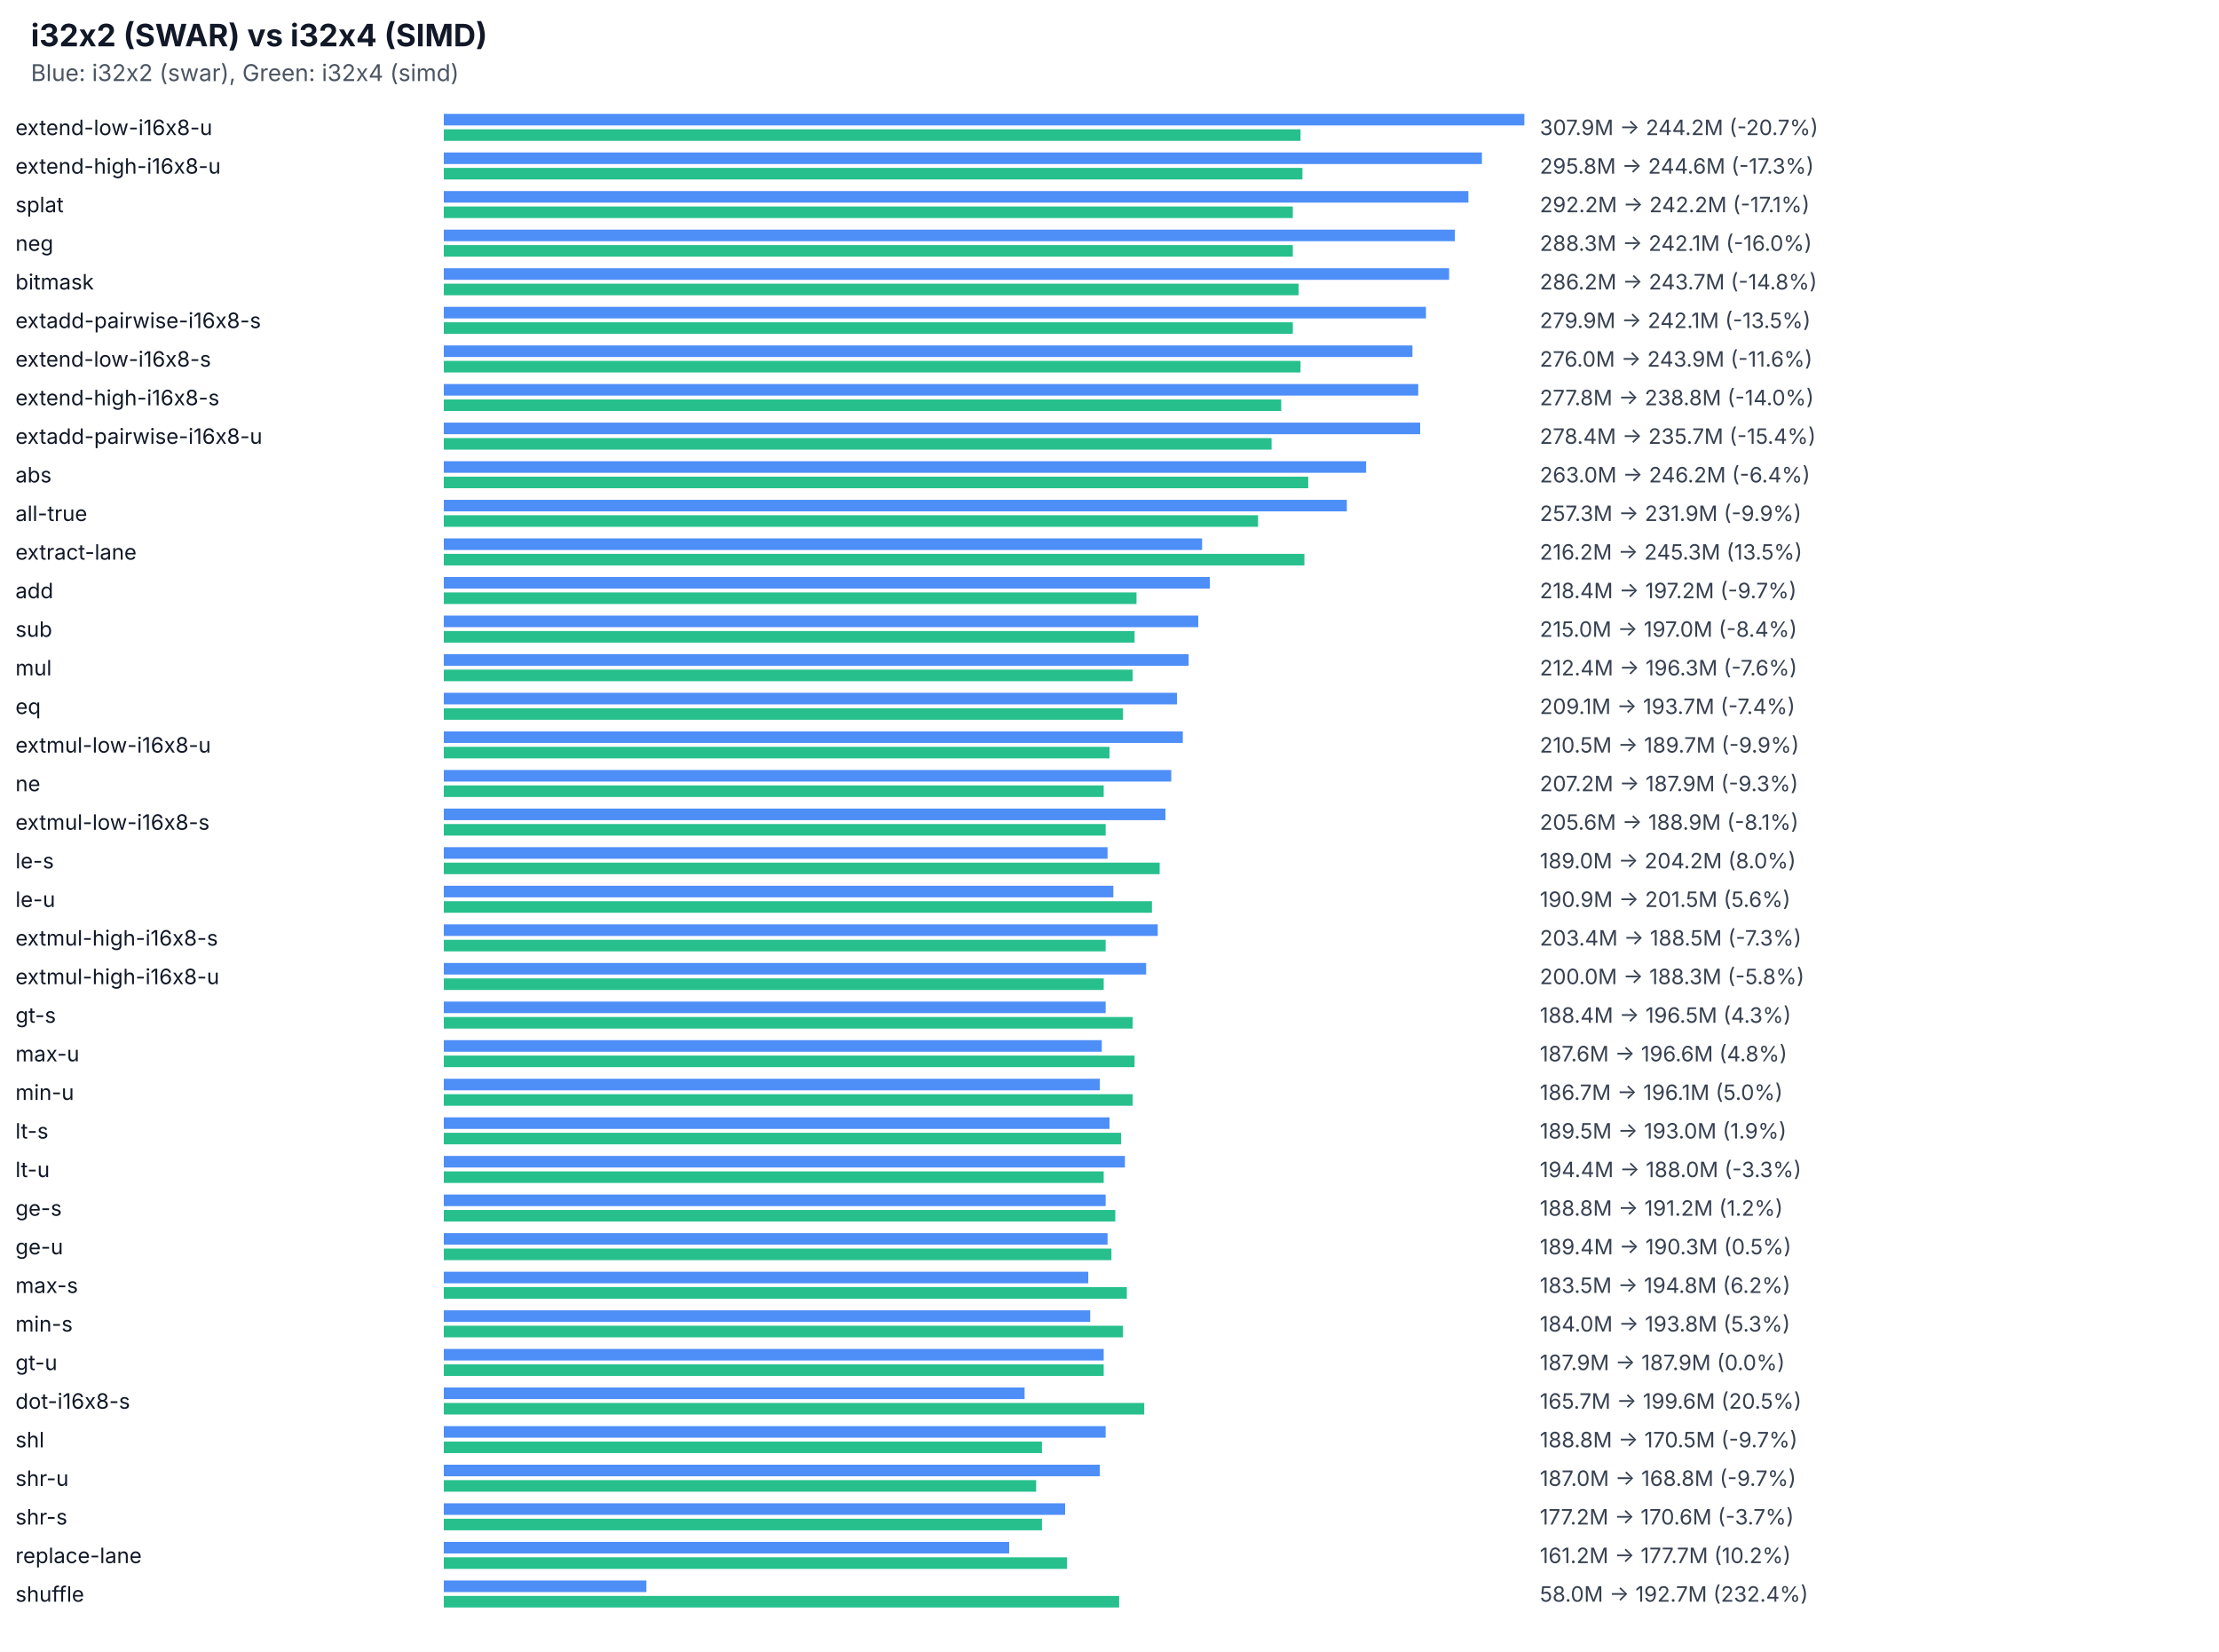
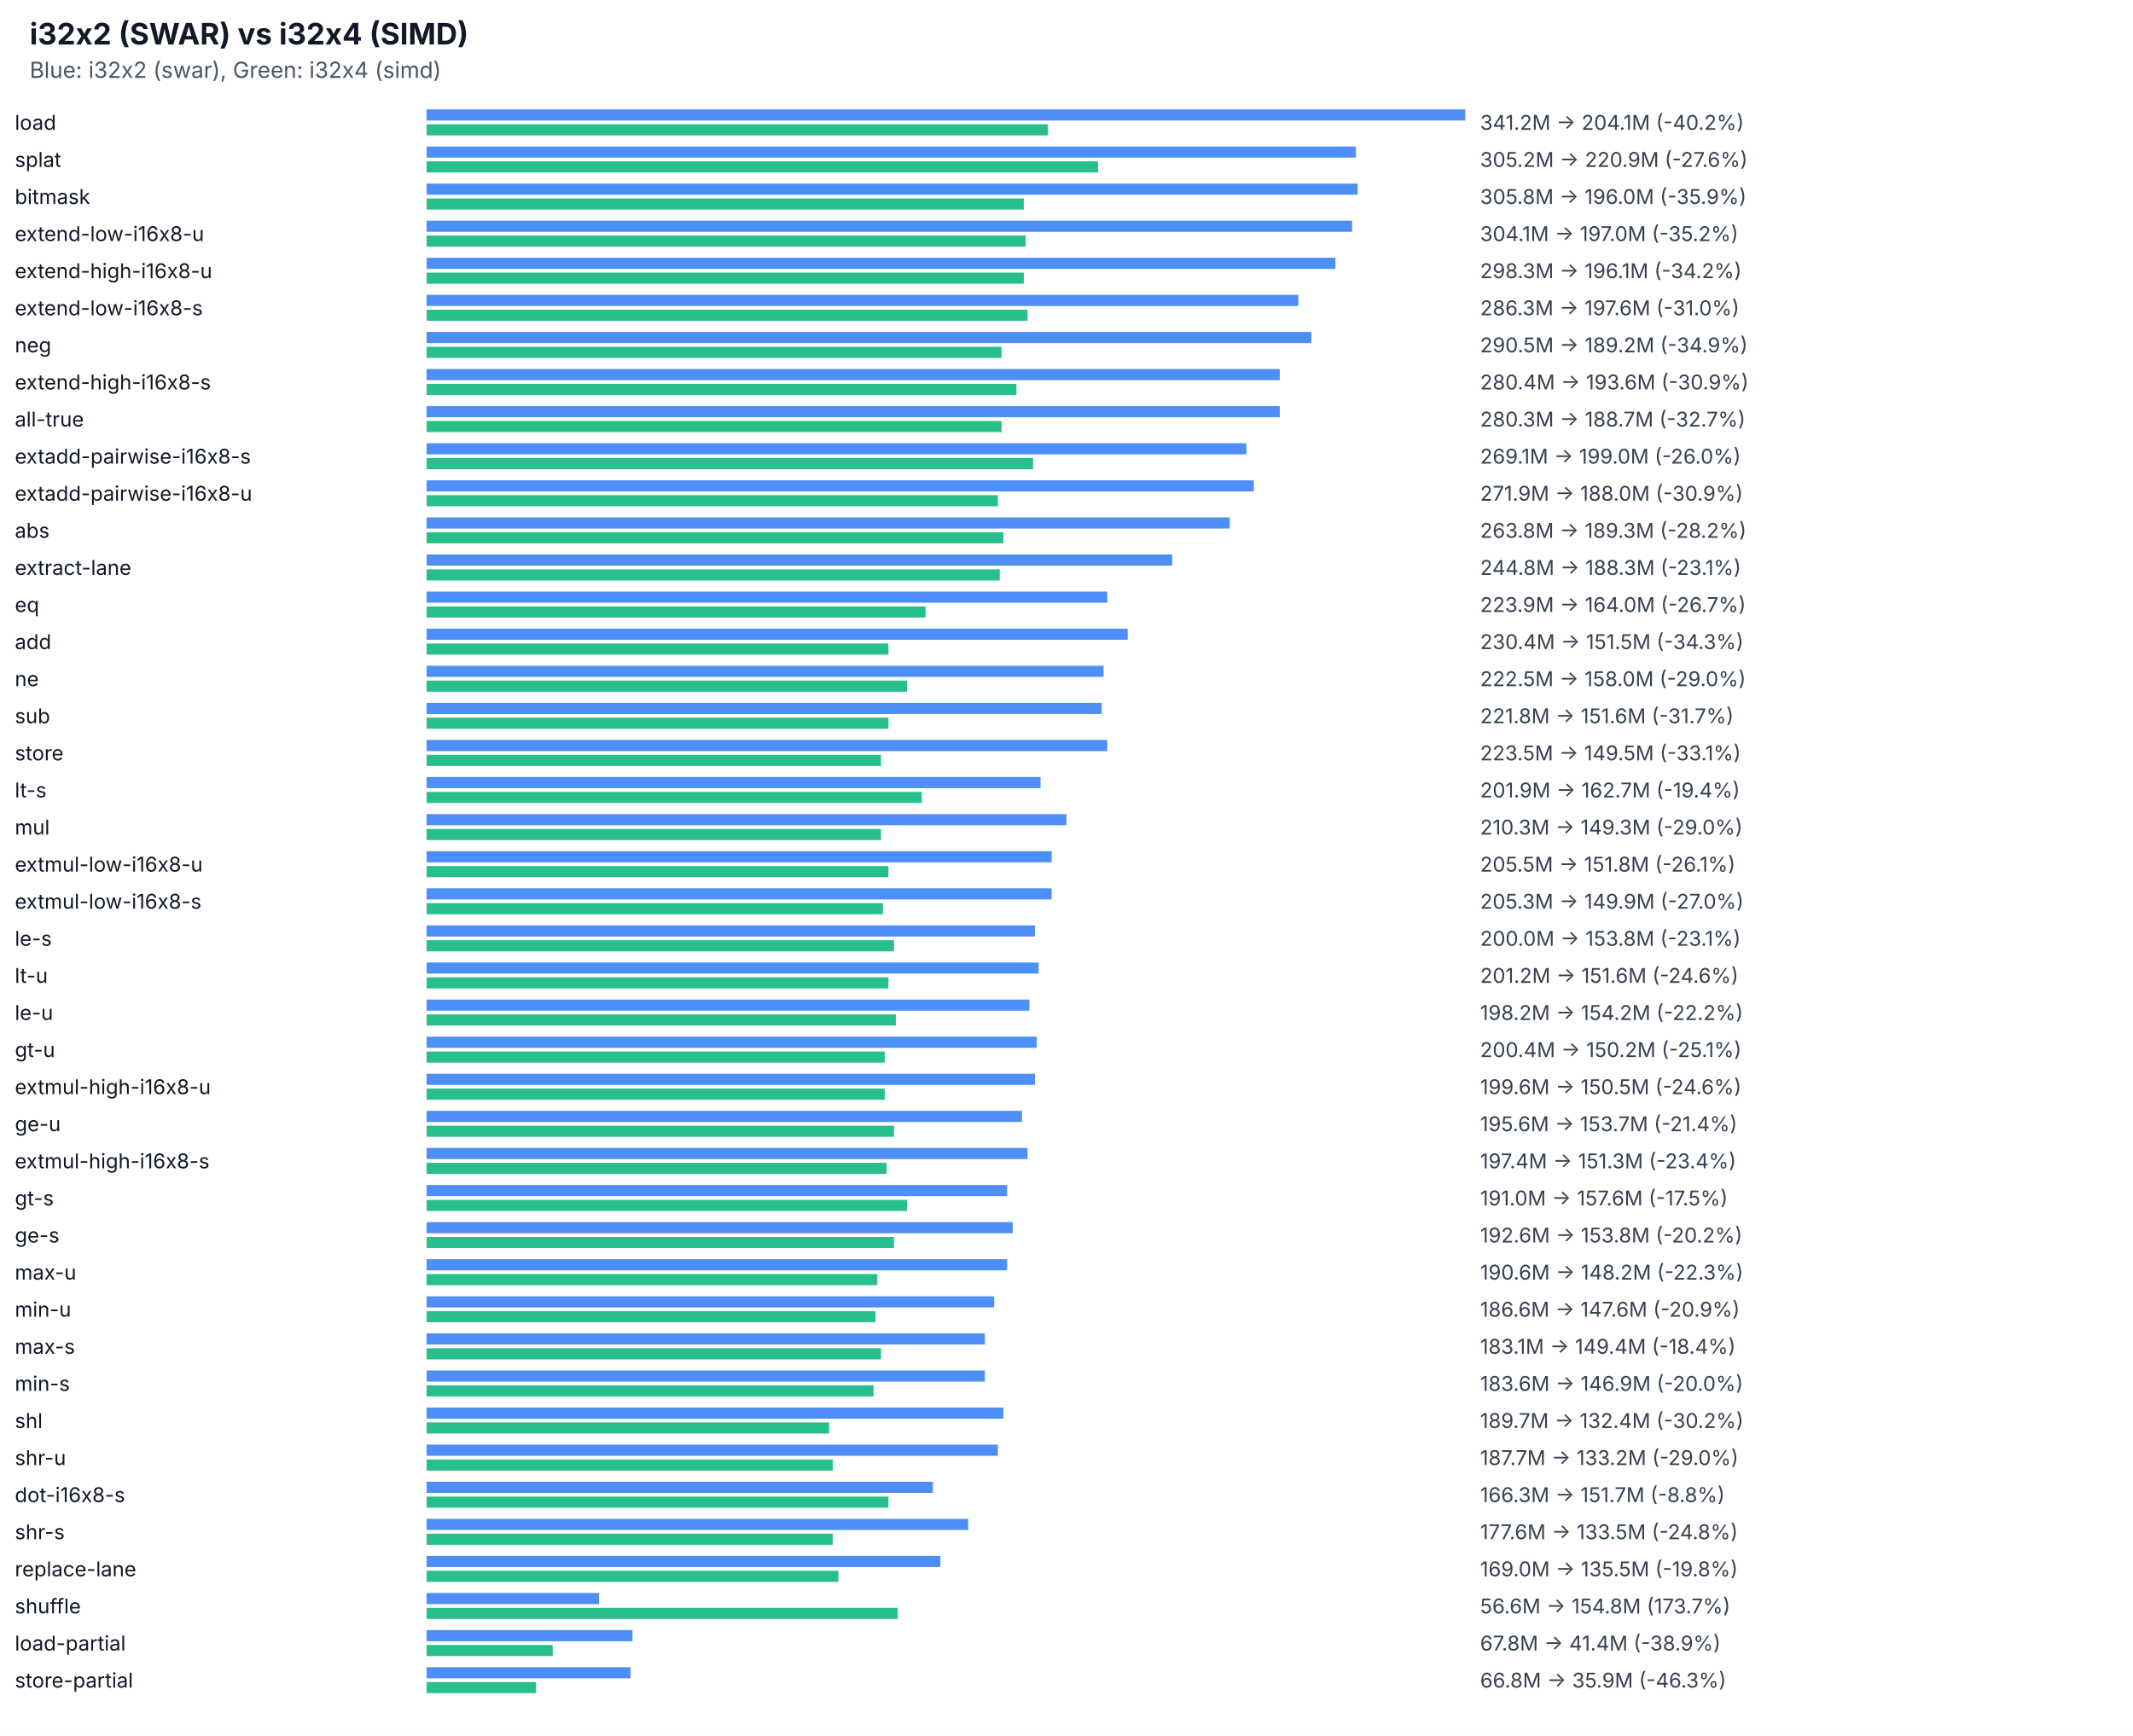
- <svg xmlns="http://www.w3.org/2000/svg" width="1150" height="856" viewBox="0 0 1150 856">
-   <rect x="0" y="0" width="1150" height="856" fill="#ffffff" />
+ <svg xmlns="http://www.w3.org/2000/svg" width="1150" height="936" viewBox="0 0 1150 936">
+   <rect x="0" y="0" width="1150" height="936" fill="#ffffff" />
  <text x="16" y="24" font-family="Inter, Arial, sans-serif" font-size="16" font-weight="700" fill="#111827">i32x2 (SWAR) vs i32x4 (SIMD)</text>
  <text x="16" y="42" font-family="Inter, Arial, sans-serif" font-size="12" fill="#4b5563">Blue: i32x2 (swar), Green: i32x4 (simd)</text>
-   <text x="8" y="70" font-family="Inter, Arial, sans-serif" font-size="11" fill="#111827">extend-low-i16x8-u</text>
+   <text x="8" y="70" font-family="Inter, Arial, sans-serif" font-size="11" fill="#111827">load</text>
  <rect x="230" y="59" width="560" height="6" fill="#3b82f6" opacity="0.9" />
-   <rect x="230" y="67" width="444" height="6" fill="#10b981" opacity="0.9" />
-   <text x="798" y="70" font-family="Inter, Arial, sans-serif" font-size="11" fill="#374151">307.9M -&gt; 244.2M (-20.7%)</text>
-   <text x="8" y="90" font-family="Inter, Arial, sans-serif" font-size="11" fill="#111827">extend-high-i16x8-u</text>
-   <rect x="230" y="79" width="538" height="6" fill="#3b82f6" opacity="0.9" />
-   <rect x="230" y="87" width="445" height="6" fill="#10b981" opacity="0.9" />
-   <text x="798" y="90" font-family="Inter, Arial, sans-serif" font-size="11" fill="#374151">295.8M -&gt; 244.6M (-17.3%)</text>
-   <text x="8" y="110" font-family="Inter, Arial, sans-serif" font-size="11" fill="#111827">splat</text>
-   <rect x="230" y="99" width="531" height="6" fill="#3b82f6" opacity="0.9" />
-   <rect x="230" y="107" width="440" height="6" fill="#10b981" opacity="0.9" />
-   <text x="798" y="110" font-family="Inter, Arial, sans-serif" font-size="11" fill="#374151">292.2M -&gt; 242.2M (-17.1%)</text>
-   <text x="8" y="130" font-family="Inter, Arial, sans-serif" font-size="11" fill="#111827">neg</text>
-   <rect x="230" y="119" width="524" height="6" fill="#3b82f6" opacity="0.9" />
-   <rect x="230" y="127" width="440" height="6" fill="#10b981" opacity="0.9" />
-   <text x="798" y="130" font-family="Inter, Arial, sans-serif" font-size="11" fill="#374151">288.3M -&gt; 242.1M (-16.0%)</text>
-   <text x="8" y="150" font-family="Inter, Arial, sans-serif" font-size="11" fill="#111827">bitmask</text>
-   <rect x="230" y="139" width="521" height="6" fill="#3b82f6" opacity="0.9" />
-   <rect x="230" y="147" width="443" height="6" fill="#10b981" opacity="0.9" />
-   <text x="798" y="150" font-family="Inter, Arial, sans-serif" font-size="11" fill="#374151">286.2M -&gt; 243.7M (-14.8%)</text>
-   <text x="8" y="170" font-family="Inter, Arial, sans-serif" font-size="11" fill="#111827">extadd-pairwise-i16x8-s</text>
-   <rect x="230" y="159" width="509" height="6" fill="#3b82f6" opacity="0.9" />
-   <rect x="230" y="167" width="440" height="6" fill="#10b981" opacity="0.9" />
-   <text x="798" y="170" font-family="Inter, Arial, sans-serif" font-size="11" fill="#374151">279.9M -&gt; 242.1M (-13.5%)</text>
-   <text x="8" y="190" font-family="Inter, Arial, sans-serif" font-size="11" fill="#111827">extend-low-i16x8-s</text>
-   <rect x="230" y="179" width="502" height="6" fill="#3b82f6" opacity="0.9" />
-   <rect x="230" y="187" width="444" height="6" fill="#10b981" opacity="0.9" />
-   <text x="798" y="190" font-family="Inter, Arial, sans-serif" font-size="11" fill="#374151">276.0M -&gt; 243.9M (-11.6%)</text>
+   <rect x="230" y="67" width="335" height="6" fill="#10b981" opacity="0.9" />
+   <text x="798" y="70" font-family="Inter, Arial, sans-serif" font-size="11" fill="#374151">341.2M -&gt; 204.1M (-40.2%)</text>
+   <text x="8" y="90" font-family="Inter, Arial, sans-serif" font-size="11" fill="#111827">splat</text>
+   <rect x="230" y="79" width="501" height="6" fill="#3b82f6" opacity="0.9" />
+   <rect x="230" y="87" width="362" height="6" fill="#10b981" opacity="0.9" />
+   <text x="798" y="90" font-family="Inter, Arial, sans-serif" font-size="11" fill="#374151">305.2M -&gt; 220.9M (-27.6%)</text>
+   <text x="8" y="110" font-family="Inter, Arial, sans-serif" font-size="11" fill="#111827">bitmask</text>
+   <rect x="230" y="99" width="502" height="6" fill="#3b82f6" opacity="0.9" />
+   <rect x="230" y="107" width="322" height="6" fill="#10b981" opacity="0.9" />
+   <text x="798" y="110" font-family="Inter, Arial, sans-serif" font-size="11" fill="#374151">305.8M -&gt; 196.0M (-35.9%)</text>
+   <text x="8" y="130" font-family="Inter, Arial, sans-serif" font-size="11" fill="#111827">extend-low-i16x8-u</text>
+   <rect x="230" y="119" width="499" height="6" fill="#3b82f6" opacity="0.9" />
+   <rect x="230" y="127" width="323" height="6" fill="#10b981" opacity="0.9" />
+   <text x="798" y="130" font-family="Inter, Arial, sans-serif" font-size="11" fill="#374151">304.1M -&gt; 197.0M (-35.2%)</text>
+   <text x="8" y="150" font-family="Inter, Arial, sans-serif" font-size="11" fill="#111827">extend-high-i16x8-u</text>
+   <rect x="230" y="139" width="490" height="6" fill="#3b82f6" opacity="0.9" />
+   <rect x="230" y="147" width="322" height="6" fill="#10b981" opacity="0.9" />
+   <text x="798" y="150" font-family="Inter, Arial, sans-serif" font-size="11" fill="#374151">298.3M -&gt; 196.1M (-34.2%)</text>
+   <text x="8" y="170" font-family="Inter, Arial, sans-serif" font-size="11" fill="#111827">extend-low-i16x8-s</text>
+   <rect x="230" y="159" width="470" height="6" fill="#3b82f6" opacity="0.9" />
+   <rect x="230" y="167" width="324" height="6" fill="#10b981" opacity="0.9" />
+   <text x="798" y="170" font-family="Inter, Arial, sans-serif" font-size="11" fill="#374151">286.3M -&gt; 197.6M (-31.0%)</text>
+   <text x="8" y="190" font-family="Inter, Arial, sans-serif" font-size="11" fill="#111827">neg</text>
+   <rect x="230" y="179" width="477" height="6" fill="#3b82f6" opacity="0.9" />
+   <rect x="230" y="187" width="310" height="6" fill="#10b981" opacity="0.9" />
+   <text x="798" y="190" font-family="Inter, Arial, sans-serif" font-size="11" fill="#374151">290.5M -&gt; 189.2M (-34.9%)</text>
  <text x="8" y="210" font-family="Inter, Arial, sans-serif" font-size="11" fill="#111827">extend-high-i16x8-s</text>
-   <rect x="230" y="199" width="505" height="6" fill="#3b82f6" opacity="0.9" />
-   <rect x="230" y="207" width="434" height="6" fill="#10b981" opacity="0.9" />
-   <text x="798" y="210" font-family="Inter, Arial, sans-serif" font-size="11" fill="#374151">277.8M -&gt; 238.8M (-14.0%)</text>
-   <text x="8" y="230" font-family="Inter, Arial, sans-serif" font-size="11" fill="#111827">extadd-pairwise-i16x8-u</text>
-   <rect x="230" y="219" width="506" height="6" fill="#3b82f6" opacity="0.9" />
-   <rect x="230" y="227" width="429" height="6" fill="#10b981" opacity="0.9" />
-   <text x="798" y="230" font-family="Inter, Arial, sans-serif" font-size="11" fill="#374151">278.4M -&gt; 235.7M (-15.4%)</text>
-   <text x="8" y="250" font-family="Inter, Arial, sans-serif" font-size="11" fill="#111827">abs</text>
-   <rect x="230" y="239" width="478" height="6" fill="#3b82f6" opacity="0.9" />
-   <rect x="230" y="247" width="448" height="6" fill="#10b981" opacity="0.9" />
-   <text x="798" y="250" font-family="Inter, Arial, sans-serif" font-size="11" fill="#374151">263.0M -&gt; 246.2M (-6.4%)</text>
-   <text x="8" y="270" font-family="Inter, Arial, sans-serif" font-size="11" fill="#111827">all-true</text>
-   <rect x="230" y="259" width="468" height="6" fill="#3b82f6" opacity="0.9" />
-   <rect x="230" y="267" width="422" height="6" fill="#10b981" opacity="0.9" />
-   <text x="798" y="270" font-family="Inter, Arial, sans-serif" font-size="11" fill="#374151">257.3M -&gt; 231.9M (-9.9%)</text>
-   <text x="8" y="290" font-family="Inter, Arial, sans-serif" font-size="11" fill="#111827">extract-lane</text>
-   <rect x="230" y="279" width="393" height="6" fill="#3b82f6" opacity="0.9" />
-   <rect x="230" y="287" width="446" height="6" fill="#10b981" opacity="0.9" />
-   <text x="798" y="290" font-family="Inter, Arial, sans-serif" font-size="11" fill="#374151">216.2M -&gt; 245.3M (13.5%)</text>
-   <text x="8" y="310" font-family="Inter, Arial, sans-serif" font-size="11" fill="#111827">add</text>
-   <rect x="230" y="299" width="397" height="6" fill="#3b82f6" opacity="0.9" />
-   <rect x="230" y="307" width="359" height="6" fill="#10b981" opacity="0.9" />
-   <text x="798" y="310" font-family="Inter, Arial, sans-serif" font-size="11" fill="#374151">218.4M -&gt; 197.2M (-9.7%)</text>
-   <text x="8" y="330" font-family="Inter, Arial, sans-serif" font-size="11" fill="#111827">sub</text>
-   <rect x="230" y="319" width="391" height="6" fill="#3b82f6" opacity="0.9" />
-   <rect x="230" y="327" width="358" height="6" fill="#10b981" opacity="0.9" />
-   <text x="798" y="330" font-family="Inter, Arial, sans-serif" font-size="11" fill="#374151">215.0M -&gt; 197.0M (-8.4%)</text>
-   <text x="8" y="350" font-family="Inter, Arial, sans-serif" font-size="11" fill="#111827">mul</text>
-   <rect x="230" y="339" width="386" height="6" fill="#3b82f6" opacity="0.9" />
-   <rect x="230" y="347" width="357" height="6" fill="#10b981" opacity="0.9" />
-   <text x="798" y="350" font-family="Inter, Arial, sans-serif" font-size="11" fill="#374151">212.4M -&gt; 196.3M (-7.6%)</text>
-   <text x="8" y="370" font-family="Inter, Arial, sans-serif" font-size="11" fill="#111827">eq</text>
-   <rect x="230" y="359" width="380" height="6" fill="#3b82f6" opacity="0.9" />
-   <rect x="230" y="367" width="352" height="6" fill="#10b981" opacity="0.9" />
-   <text x="798" y="370" font-family="Inter, Arial, sans-serif" font-size="11" fill="#374151">209.1M -&gt; 193.7M (-7.4%)</text>
-   <text x="8" y="390" font-family="Inter, Arial, sans-serif" font-size="11" fill="#111827">extmul-low-i16x8-u</text>
-   <rect x="230" y="379" width="383" height="6" fill="#3b82f6" opacity="0.9" />
-   <rect x="230" y="387" width="345" height="6" fill="#10b981" opacity="0.9" />
-   <text x="798" y="390" font-family="Inter, Arial, sans-serif" font-size="11" fill="#374151">210.5M -&gt; 189.7M (-9.9%)</text>
-   <text x="8" y="410" font-family="Inter, Arial, sans-serif" font-size="11" fill="#111827">ne</text>
-   <rect x="230" y="399" width="377" height="6" fill="#3b82f6" opacity="0.9" />
-   <rect x="230" y="407" width="342" height="6" fill="#10b981" opacity="0.9" />
-   <text x="798" y="410" font-family="Inter, Arial, sans-serif" font-size="11" fill="#374151">207.2M -&gt; 187.9M (-9.3%)</text>
-   <text x="8" y="430" font-family="Inter, Arial, sans-serif" font-size="11" fill="#111827">extmul-low-i16x8-s</text>
-   <rect x="230" y="419" width="374" height="6" fill="#3b82f6" opacity="0.9" />
-   <rect x="230" y="427" width="343" height="6" fill="#10b981" opacity="0.9" />
-   <text x="798" y="430" font-family="Inter, Arial, sans-serif" font-size="11" fill="#374151">205.6M -&gt; 188.9M (-8.1%)</text>
-   <text x="8" y="450" font-family="Inter, Arial, sans-serif" font-size="11" fill="#111827">le-s</text>
-   <rect x="230" y="439" width="344" height="6" fill="#3b82f6" opacity="0.9" />
-   <rect x="230" y="447" width="371" height="6" fill="#10b981" opacity="0.9" />
-   <text x="798" y="450" font-family="Inter, Arial, sans-serif" font-size="11" fill="#374151">189.0M -&gt; 204.2M (8.0%)</text>
-   <text x="8" y="470" font-family="Inter, Arial, sans-serif" font-size="11" fill="#111827">le-u</text>
-   <rect x="230" y="459" width="347" height="6" fill="#3b82f6" opacity="0.9" />
-   <rect x="230" y="467" width="367" height="6" fill="#10b981" opacity="0.9" />
-   <text x="798" y="470" font-family="Inter, Arial, sans-serif" font-size="11" fill="#374151">190.9M -&gt; 201.5M (5.6%)</text>
-   <text x="8" y="490" font-family="Inter, Arial, sans-serif" font-size="11" fill="#111827">extmul-high-i16x8-s</text>
-   <rect x="230" y="479" width="370" height="6" fill="#3b82f6" opacity="0.9" />
-   <rect x="230" y="487" width="343" height="6" fill="#10b981" opacity="0.9" />
-   <text x="798" y="490" font-family="Inter, Arial, sans-serif" font-size="11" fill="#374151">203.4M -&gt; 188.5M (-7.3%)</text>
-   <text x="8" y="510" font-family="Inter, Arial, sans-serif" font-size="11" fill="#111827">extmul-high-i16x8-u</text>
-   <rect x="230" y="499" width="364" height="6" fill="#3b82f6" opacity="0.9" />
-   <rect x="230" y="507" width="342" height="6" fill="#10b981" opacity="0.9" />
-   <text x="798" y="510" font-family="Inter, Arial, sans-serif" font-size="11" fill="#374151">200.0M -&gt; 188.3M (-5.8%)</text>
-   <text x="8" y="530" font-family="Inter, Arial, sans-serif" font-size="11" fill="#111827">gt-s</text>
-   <rect x="230" y="519" width="343" height="6" fill="#3b82f6" opacity="0.9" />
-   <rect x="230" y="527" width="357" height="6" fill="#10b981" opacity="0.9" />
-   <text x="798" y="530" font-family="Inter, Arial, sans-serif" font-size="11" fill="#374151">188.4M -&gt; 196.5M (4.3%)</text>
-   <text x="8" y="550" font-family="Inter, Arial, sans-serif" font-size="11" fill="#111827">max-u</text>
-   <rect x="230" y="539" width="341" height="6" fill="#3b82f6" opacity="0.9" />
-   <rect x="230" y="547" width="358" height="6" fill="#10b981" opacity="0.9" />
-   <text x="798" y="550" font-family="Inter, Arial, sans-serif" font-size="11" fill="#374151">187.6M -&gt; 196.6M (4.8%)</text>
-   <text x="8" y="570" font-family="Inter, Arial, sans-serif" font-size="11" fill="#111827">min-u</text>
-   <rect x="230" y="559" width="340" height="6" fill="#3b82f6" opacity="0.9" />
-   <rect x="230" y="567" width="357" height="6" fill="#10b981" opacity="0.9" />
-   <text x="798" y="570" font-family="Inter, Arial, sans-serif" font-size="11" fill="#374151">186.7M -&gt; 196.1M (5.0%)</text>
-   <text x="8" y="590" font-family="Inter, Arial, sans-serif" font-size="11" fill="#111827">lt-s</text>
-   <rect x="230" y="579" width="345" height="6" fill="#3b82f6" opacity="0.9" />
-   <rect x="230" y="587" width="351" height="6" fill="#10b981" opacity="0.9" />
-   <text x="798" y="590" font-family="Inter, Arial, sans-serif" font-size="11" fill="#374151">189.5M -&gt; 193.0M (1.9%)</text>
-   <text x="8" y="610" font-family="Inter, Arial, sans-serif" font-size="11" fill="#111827">lt-u</text>
-   <rect x="230" y="599" width="353" height="6" fill="#3b82f6" opacity="0.9" />
-   <rect x="230" y="607" width="342" height="6" fill="#10b981" opacity="0.9" />
-   <text x="798" y="610" font-family="Inter, Arial, sans-serif" font-size="11" fill="#374151">194.4M -&gt; 188.0M (-3.3%)</text>
-   <text x="8" y="630" font-family="Inter, Arial, sans-serif" font-size="11" fill="#111827">ge-s</text>
-   <rect x="230" y="619" width="343" height="6" fill="#3b82f6" opacity="0.9" />
-   <rect x="230" y="627" width="348" height="6" fill="#10b981" opacity="0.9" />
-   <text x="798" y="630" font-family="Inter, Arial, sans-serif" font-size="11" fill="#374151">188.8M -&gt; 191.2M (1.2%)</text>
-   <text x="8" y="650" font-family="Inter, Arial, sans-serif" font-size="11" fill="#111827">ge-u</text>
-   <rect x="230" y="639" width="344" height="6" fill="#3b82f6" opacity="0.9" />
-   <rect x="230" y="647" width="346" height="6" fill="#10b981" opacity="0.9" />
-   <text x="798" y="650" font-family="Inter, Arial, sans-serif" font-size="11" fill="#374151">189.4M -&gt; 190.3M (0.5%)</text>
-   <text x="8" y="670" font-family="Inter, Arial, sans-serif" font-size="11" fill="#111827">max-s</text>
-   <rect x="230" y="659" width="334" height="6" fill="#3b82f6" opacity="0.9" />
-   <rect x="230" y="667" width="354" height="6" fill="#10b981" opacity="0.9" />
-   <text x="798" y="670" font-family="Inter, Arial, sans-serif" font-size="11" fill="#374151">183.5M -&gt; 194.8M (6.2%)</text>
-   <text x="8" y="690" font-family="Inter, Arial, sans-serif" font-size="11" fill="#111827">min-s</text>
-   <rect x="230" y="679" width="335" height="6" fill="#3b82f6" opacity="0.9" />
-   <rect x="230" y="687" width="352" height="6" fill="#10b981" opacity="0.9" />
-   <text x="798" y="690" font-family="Inter, Arial, sans-serif" font-size="11" fill="#374151">184.0M -&gt; 193.8M (5.3%)</text>
-   <text x="8" y="710" font-family="Inter, Arial, sans-serif" font-size="11" fill="#111827">gt-u</text>
-   <rect x="230" y="699" width="342" height="6" fill="#3b82f6" opacity="0.9" />
-   <rect x="230" y="707" width="342" height="6" fill="#10b981" opacity="0.9" />
-   <text x="798" y="710" font-family="Inter, Arial, sans-serif" font-size="11" fill="#374151">187.9M -&gt; 187.9M (0.0%)</text>
-   <text x="8" y="730" font-family="Inter, Arial, sans-serif" font-size="11" fill="#111827">dot-i16x8-s</text>
+   <rect x="230" y="199" width="460" height="6" fill="#3b82f6" opacity="0.9" />
+   <rect x="230" y="207" width="318" height="6" fill="#10b981" opacity="0.9" />
+   <text x="798" y="210" font-family="Inter, Arial, sans-serif" font-size="11" fill="#374151">280.4M -&gt; 193.6M (-30.9%)</text>
+   <text x="8" y="230" font-family="Inter, Arial, sans-serif" font-size="11" fill="#111827">all-true</text>
+   <rect x="230" y="219" width="460" height="6" fill="#3b82f6" opacity="0.9" />
+   <rect x="230" y="227" width="310" height="6" fill="#10b981" opacity="0.9" />
+   <text x="798" y="230" font-family="Inter, Arial, sans-serif" font-size="11" fill="#374151">280.3M -&gt; 188.7M (-32.7%)</text>
+   <text x="8" y="250" font-family="Inter, Arial, sans-serif" font-size="11" fill="#111827">extadd-pairwise-i16x8-s</text>
+   <rect x="230" y="239" width="442" height="6" fill="#3b82f6" opacity="0.9" />
+   <rect x="230" y="247" width="327" height="6" fill="#10b981" opacity="0.9" />
+   <text x="798" y="250" font-family="Inter, Arial, sans-serif" font-size="11" fill="#374151">269.1M -&gt; 199.0M (-26.0%)</text>
+   <text x="8" y="270" font-family="Inter, Arial, sans-serif" font-size="11" fill="#111827">extadd-pairwise-i16x8-u</text>
+   <rect x="230" y="259" width="446" height="6" fill="#3b82f6" opacity="0.9" />
+   <rect x="230" y="267" width="308" height="6" fill="#10b981" opacity="0.9" />
+   <text x="798" y="270" font-family="Inter, Arial, sans-serif" font-size="11" fill="#374151">271.9M -&gt; 188.0M (-30.9%)</text>
+   <text x="8" y="290" font-family="Inter, Arial, sans-serif" font-size="11" fill="#111827">abs</text>
+   <rect x="230" y="279" width="433" height="6" fill="#3b82f6" opacity="0.9" />
+   <rect x="230" y="287" width="311" height="6" fill="#10b981" opacity="0.9" />
+   <text x="798" y="290" font-family="Inter, Arial, sans-serif" font-size="11" fill="#374151">263.8M -&gt; 189.3M (-28.2%)</text>
+   <text x="8" y="310" font-family="Inter, Arial, sans-serif" font-size="11" fill="#111827">extract-lane</text>
+   <rect x="230" y="299" width="402" height="6" fill="#3b82f6" opacity="0.9" />
+   <rect x="230" y="307" width="309" height="6" fill="#10b981" opacity="0.9" />
+   <text x="798" y="310" font-family="Inter, Arial, sans-serif" font-size="11" fill="#374151">244.8M -&gt; 188.3M (-23.1%)</text>
+   <text x="8" y="330" font-family="Inter, Arial, sans-serif" font-size="11" fill="#111827">eq</text>
+   <rect x="230" y="319" width="367" height="6" fill="#3b82f6" opacity="0.9" />
+   <rect x="230" y="327" width="269" height="6" fill="#10b981" opacity="0.9" />
+   <text x="798" y="330" font-family="Inter, Arial, sans-serif" font-size="11" fill="#374151">223.9M -&gt; 164.0M (-26.7%)</text>
+   <text x="8" y="350" font-family="Inter, Arial, sans-serif" font-size="11" fill="#111827">add</text>
+   <rect x="230" y="339" width="378" height="6" fill="#3b82f6" opacity="0.9" />
+   <rect x="230" y="347" width="249" height="6" fill="#10b981" opacity="0.9" />
+   <text x="798" y="350" font-family="Inter, Arial, sans-serif" font-size="11" fill="#374151">230.4M -&gt; 151.5M (-34.3%)</text>
+   <text x="8" y="370" font-family="Inter, Arial, sans-serif" font-size="11" fill="#111827">ne</text>
+   <rect x="230" y="359" width="365" height="6" fill="#3b82f6" opacity="0.9" />
+   <rect x="230" y="367" width="259" height="6" fill="#10b981" opacity="0.9" />
+   <text x="798" y="370" font-family="Inter, Arial, sans-serif" font-size="11" fill="#374151">222.5M -&gt; 158.0M (-29.0%)</text>
+   <text x="8" y="390" font-family="Inter, Arial, sans-serif" font-size="11" fill="#111827">sub</text>
+   <rect x="230" y="379" width="364" height="6" fill="#3b82f6" opacity="0.9" />
+   <rect x="230" y="387" width="249" height="6" fill="#10b981" opacity="0.9" />
+   <text x="798" y="390" font-family="Inter, Arial, sans-serif" font-size="11" fill="#374151">221.8M -&gt; 151.6M (-31.7%)</text>
+   <text x="8" y="410" font-family="Inter, Arial, sans-serif" font-size="11" fill="#111827">store</text>
+   <rect x="230" y="399" width="367" height="6" fill="#3b82f6" opacity="0.9" />
+   <rect x="230" y="407" width="245" height="6" fill="#10b981" opacity="0.9" />
+   <text x="798" y="410" font-family="Inter, Arial, sans-serif" font-size="11" fill="#374151">223.5M -&gt; 149.5M (-33.1%)</text>
+   <text x="8" y="430" font-family="Inter, Arial, sans-serif" font-size="11" fill="#111827">lt-s</text>
+   <rect x="230" y="419" width="331" height="6" fill="#3b82f6" opacity="0.9" />
+   <rect x="230" y="427" width="267" height="6" fill="#10b981" opacity="0.9" />
+   <text x="798" y="430" font-family="Inter, Arial, sans-serif" font-size="11" fill="#374151">201.9M -&gt; 162.7M (-19.4%)</text>
+   <text x="8" y="450" font-family="Inter, Arial, sans-serif" font-size="11" fill="#111827">mul</text>
+   <rect x="230" y="439" width="345" height="6" fill="#3b82f6" opacity="0.9" />
+   <rect x="230" y="447" width="245" height="6" fill="#10b981" opacity="0.9" />
+   <text x="798" y="450" font-family="Inter, Arial, sans-serif" font-size="11" fill="#374151">210.3M -&gt; 149.3M (-29.0%)</text>
+   <text x="8" y="470" font-family="Inter, Arial, sans-serif" font-size="11" fill="#111827">extmul-low-i16x8-u</text>
+   <rect x="230" y="459" width="337" height="6" fill="#3b82f6" opacity="0.9" />
+   <rect x="230" y="467" width="249" height="6" fill="#10b981" opacity="0.9" />
+   <text x="798" y="470" font-family="Inter, Arial, sans-serif" font-size="11" fill="#374151">205.5M -&gt; 151.8M (-26.1%)</text>
+   <text x="8" y="490" font-family="Inter, Arial, sans-serif" font-size="11" fill="#111827">extmul-low-i16x8-s</text>
+   <rect x="230" y="479" width="337" height="6" fill="#3b82f6" opacity="0.9" />
+   <rect x="230" y="487" width="246" height="6" fill="#10b981" opacity="0.9" />
+   <text x="798" y="490" font-family="Inter, Arial, sans-serif" font-size="11" fill="#374151">205.3M -&gt; 149.9M (-27.0%)</text>
+   <text x="8" y="510" font-family="Inter, Arial, sans-serif" font-size="11" fill="#111827">le-s</text>
+   <rect x="230" y="499" width="328" height="6" fill="#3b82f6" opacity="0.9" />
+   <rect x="230" y="507" width="252" height="6" fill="#10b981" opacity="0.9" />
+   <text x="798" y="510" font-family="Inter, Arial, sans-serif" font-size="11" fill="#374151">200.0M -&gt; 153.8M (-23.1%)</text>
+   <text x="8" y="530" font-family="Inter, Arial, sans-serif" font-size="11" fill="#111827">lt-u</text>
+   <rect x="230" y="519" width="330" height="6" fill="#3b82f6" opacity="0.9" />
+   <rect x="230" y="527" width="249" height="6" fill="#10b981" opacity="0.9" />
+   <text x="798" y="530" font-family="Inter, Arial, sans-serif" font-size="11" fill="#374151">201.2M -&gt; 151.6M (-24.6%)</text>
+   <text x="8" y="550" font-family="Inter, Arial, sans-serif" font-size="11" fill="#111827">le-u</text>
+   <rect x="230" y="539" width="325" height="6" fill="#3b82f6" opacity="0.9" />
+   <rect x="230" y="547" width="253" height="6" fill="#10b981" opacity="0.9" />
+   <text x="798" y="550" font-family="Inter, Arial, sans-serif" font-size="11" fill="#374151">198.2M -&gt; 154.2M (-22.2%)</text>
+   <text x="8" y="570" font-family="Inter, Arial, sans-serif" font-size="11" fill="#111827">gt-u</text>
+   <rect x="230" y="559" width="329" height="6" fill="#3b82f6" opacity="0.9" />
+   <rect x="230" y="567" width="247" height="6" fill="#10b981" opacity="0.9" />
+   <text x="798" y="570" font-family="Inter, Arial, sans-serif" font-size="11" fill="#374151">200.4M -&gt; 150.2M (-25.1%)</text>
+   <text x="8" y="590" font-family="Inter, Arial, sans-serif" font-size="11" fill="#111827">extmul-high-i16x8-u</text>
+   <rect x="230" y="579" width="328" height="6" fill="#3b82f6" opacity="0.9" />
+   <rect x="230" y="587" width="247" height="6" fill="#10b981" opacity="0.9" />
+   <text x="798" y="590" font-family="Inter, Arial, sans-serif" font-size="11" fill="#374151">199.6M -&gt; 150.5M (-24.6%)</text>
+   <text x="8" y="610" font-family="Inter, Arial, sans-serif" font-size="11" fill="#111827">ge-u</text>
+   <rect x="230" y="599" width="321" height="6" fill="#3b82f6" opacity="0.9" />
+   <rect x="230" y="607" width="252" height="6" fill="#10b981" opacity="0.9" />
+   <text x="798" y="610" font-family="Inter, Arial, sans-serif" font-size="11" fill="#374151">195.6M -&gt; 153.7M (-21.4%)</text>
+   <text x="8" y="630" font-family="Inter, Arial, sans-serif" font-size="11" fill="#111827">extmul-high-i16x8-s</text>
+   <rect x="230" y="619" width="324" height="6" fill="#3b82f6" opacity="0.9" />
+   <rect x="230" y="627" width="248" height="6" fill="#10b981" opacity="0.9" />
+   <text x="798" y="630" font-family="Inter, Arial, sans-serif" font-size="11" fill="#374151">197.4M -&gt; 151.3M (-23.4%)</text>
+   <text x="8" y="650" font-family="Inter, Arial, sans-serif" font-size="11" fill="#111827">gt-s</text>
+   <rect x="230" y="639" width="313" height="6" fill="#3b82f6" opacity="0.9" />
+   <rect x="230" y="647" width="259" height="6" fill="#10b981" opacity="0.9" />
+   <text x="798" y="650" font-family="Inter, Arial, sans-serif" font-size="11" fill="#374151">191.0M -&gt; 157.6M (-17.5%)</text>
+   <text x="8" y="670" font-family="Inter, Arial, sans-serif" font-size="11" fill="#111827">ge-s</text>
+   <rect x="230" y="659" width="316" height="6" fill="#3b82f6" opacity="0.9" />
+   <rect x="230" y="667" width="252" height="6" fill="#10b981" opacity="0.9" />
+   <text x="798" y="670" font-family="Inter, Arial, sans-serif" font-size="11" fill="#374151">192.6M -&gt; 153.8M (-20.2%)</text>
+   <text x="8" y="690" font-family="Inter, Arial, sans-serif" font-size="11" fill="#111827">max-u</text>
+   <rect x="230" y="679" width="313" height="6" fill="#3b82f6" opacity="0.9" />
+   <rect x="230" y="687" width="243" height="6" fill="#10b981" opacity="0.9" />
+   <text x="798" y="690" font-family="Inter, Arial, sans-serif" font-size="11" fill="#374151">190.6M -&gt; 148.2M (-22.3%)</text>
+   <text x="8" y="710" font-family="Inter, Arial, sans-serif" font-size="11" fill="#111827">min-u</text>
+   <rect x="230" y="699" width="306" height="6" fill="#3b82f6" opacity="0.9" />
+   <rect x="230" y="707" width="242" height="6" fill="#10b981" opacity="0.9" />
+   <text x="798" y="710" font-family="Inter, Arial, sans-serif" font-size="11" fill="#374151">186.6M -&gt; 147.6M (-20.9%)</text>
+   <text x="8" y="730" font-family="Inter, Arial, sans-serif" font-size="11" fill="#111827">max-s</text>
  <rect x="230" y="719" width="301" height="6" fill="#3b82f6" opacity="0.9" />
-   <rect x="230" y="727" width="363" height="6" fill="#10b981" opacity="0.9" />
-   <text x="798" y="730" font-family="Inter, Arial, sans-serif" font-size="11" fill="#374151">165.7M -&gt; 199.6M (20.5%)</text>
-   <text x="8" y="750" font-family="Inter, Arial, sans-serif" font-size="11" fill="#111827">shl</text>
-   <rect x="230" y="739" width="343" height="6" fill="#3b82f6" opacity="0.9" />
-   <rect x="230" y="747" width="310" height="6" fill="#10b981" opacity="0.9" />
-   <text x="798" y="750" font-family="Inter, Arial, sans-serif" font-size="11" fill="#374151">188.8M -&gt; 170.5M (-9.7%)</text>
-   <text x="8" y="770" font-family="Inter, Arial, sans-serif" font-size="11" fill="#111827">shr-u</text>
-   <rect x="230" y="759" width="340" height="6" fill="#3b82f6" opacity="0.9" />
-   <rect x="230" y="767" width="307" height="6" fill="#10b981" opacity="0.9" />
-   <text x="798" y="770" font-family="Inter, Arial, sans-serif" font-size="11" fill="#374151">187.0M -&gt; 168.8M (-9.7%)</text>
-   <text x="8" y="790" font-family="Inter, Arial, sans-serif" font-size="11" fill="#111827">shr-s</text>
-   <rect x="230" y="779" width="322" height="6" fill="#3b82f6" opacity="0.9" />
-   <rect x="230" y="787" width="310" height="6" fill="#10b981" opacity="0.9" />
-   <text x="798" y="790" font-family="Inter, Arial, sans-serif" font-size="11" fill="#374151">177.2M -&gt; 170.6M (-3.7%)</text>
-   <text x="8" y="810" font-family="Inter, Arial, sans-serif" font-size="11" fill="#111827">replace-lane</text>
-   <rect x="230" y="799" width="293" height="6" fill="#3b82f6" opacity="0.9" />
-   <rect x="230" y="807" width="323" height="6" fill="#10b981" opacity="0.9" />
-   <text x="798" y="810" font-family="Inter, Arial, sans-serif" font-size="11" fill="#374151">161.2M -&gt; 177.7M (10.2%)</text>
-   <text x="8" y="830" font-family="Inter, Arial, sans-serif" font-size="11" fill="#111827">shuffle</text>
-   <rect x="230" y="819" width="105" height="6" fill="#3b82f6" opacity="0.9" />
-   <rect x="230" y="827" width="350" height="6" fill="#10b981" opacity="0.9" />
-   <text x="798" y="830" font-family="Inter, Arial, sans-serif" font-size="11" fill="#374151">58.0M -&gt; 192.7M (232.4%)</text>
+   <rect x="230" y="727" width="245" height="6" fill="#10b981" opacity="0.9" />
+   <text x="798" y="730" font-family="Inter, Arial, sans-serif" font-size="11" fill="#374151">183.1M -&gt; 149.4M (-18.4%)</text>
+   <text x="8" y="750" font-family="Inter, Arial, sans-serif" font-size="11" fill="#111827">min-s</text>
+   <rect x="230" y="739" width="301" height="6" fill="#3b82f6" opacity="0.9" />
+   <rect x="230" y="747" width="241" height="6" fill="#10b981" opacity="0.9" />
+   <text x="798" y="750" font-family="Inter, Arial, sans-serif" font-size="11" fill="#374151">183.6M -&gt; 146.9M (-20.0%)</text>
+   <text x="8" y="770" font-family="Inter, Arial, sans-serif" font-size="11" fill="#111827">shl</text>
+   <rect x="230" y="759" width="311" height="6" fill="#3b82f6" opacity="0.9" />
+   <rect x="230" y="767" width="217" height="6" fill="#10b981" opacity="0.9" />
+   <text x="798" y="770" font-family="Inter, Arial, sans-serif" font-size="11" fill="#374151">189.7M -&gt; 132.4M (-30.2%)</text>
+   <text x="8" y="790" font-family="Inter, Arial, sans-serif" font-size="11" fill="#111827">shr-u</text>
+   <rect x="230" y="779" width="308" height="6" fill="#3b82f6" opacity="0.9" />
+   <rect x="230" y="787" width="219" height="6" fill="#10b981" opacity="0.9" />
+   <text x="798" y="790" font-family="Inter, Arial, sans-serif" font-size="11" fill="#374151">187.7M -&gt; 133.2M (-29.0%)</text>
+   <text x="8" y="810" font-family="Inter, Arial, sans-serif" font-size="11" fill="#111827">dot-i16x8-s</text>
+   <rect x="230" y="799" width="273" height="6" fill="#3b82f6" opacity="0.9" />
+   <rect x="230" y="807" width="249" height="6" fill="#10b981" opacity="0.9" />
+   <text x="798" y="810" font-family="Inter, Arial, sans-serif" font-size="11" fill="#374151">166.3M -&gt; 151.7M (-8.8%)</text>
+   <text x="8" y="830" font-family="Inter, Arial, sans-serif" font-size="11" fill="#111827">shr-s</text>
+   <rect x="230" y="819" width="292" height="6" fill="#3b82f6" opacity="0.9" />
+   <rect x="230" y="827" width="219" height="6" fill="#10b981" opacity="0.9" />
+   <text x="798" y="830" font-family="Inter, Arial, sans-serif" font-size="11" fill="#374151">177.6M -&gt; 133.5M (-24.8%)</text>
+   <text x="8" y="850" font-family="Inter, Arial, sans-serif" font-size="11" fill="#111827">replace-lane</text>
+   <rect x="230" y="839" width="277" height="6" fill="#3b82f6" opacity="0.9" />
+   <rect x="230" y="847" width="222" height="6" fill="#10b981" opacity="0.9" />
+   <text x="798" y="850" font-family="Inter, Arial, sans-serif" font-size="11" fill="#374151">169.0M -&gt; 135.5M (-19.8%)</text>
+   <text x="8" y="870" font-family="Inter, Arial, sans-serif" font-size="11" fill="#111827">shuffle</text>
+   <rect x="230" y="859" width="93" height="6" fill="#3b82f6" opacity="0.9" />
+   <rect x="230" y="867" width="254" height="6" fill="#10b981" opacity="0.9" />
+   <text x="798" y="870" font-family="Inter, Arial, sans-serif" font-size="11" fill="#374151">56.6M -&gt; 154.8M (173.7%)</text>
+   <text x="8" y="890" font-family="Inter, Arial, sans-serif" font-size="11" fill="#111827">load-partial</text>
+   <rect x="230" y="879" width="111" height="6" fill="#3b82f6" opacity="0.9" />
+   <rect x="230" y="887" width="68" height="6" fill="#10b981" opacity="0.9" />
+   <text x="798" y="890" font-family="Inter, Arial, sans-serif" font-size="11" fill="#374151">67.8M -&gt; 41.4M (-38.9%)</text>
+   <text x="8" y="910" font-family="Inter, Arial, sans-serif" font-size="11" fill="#111827">store-partial</text>
+   <rect x="230" y="899" width="110" height="6" fill="#3b82f6" opacity="0.9" />
+   <rect x="230" y="907" width="59" height="6" fill="#10b981" opacity="0.9" />
+   <text x="798" y="910" font-family="Inter, Arial, sans-serif" font-size="11" fill="#374151">66.8M -&gt; 35.9M (-46.3%)</text>
</svg>
